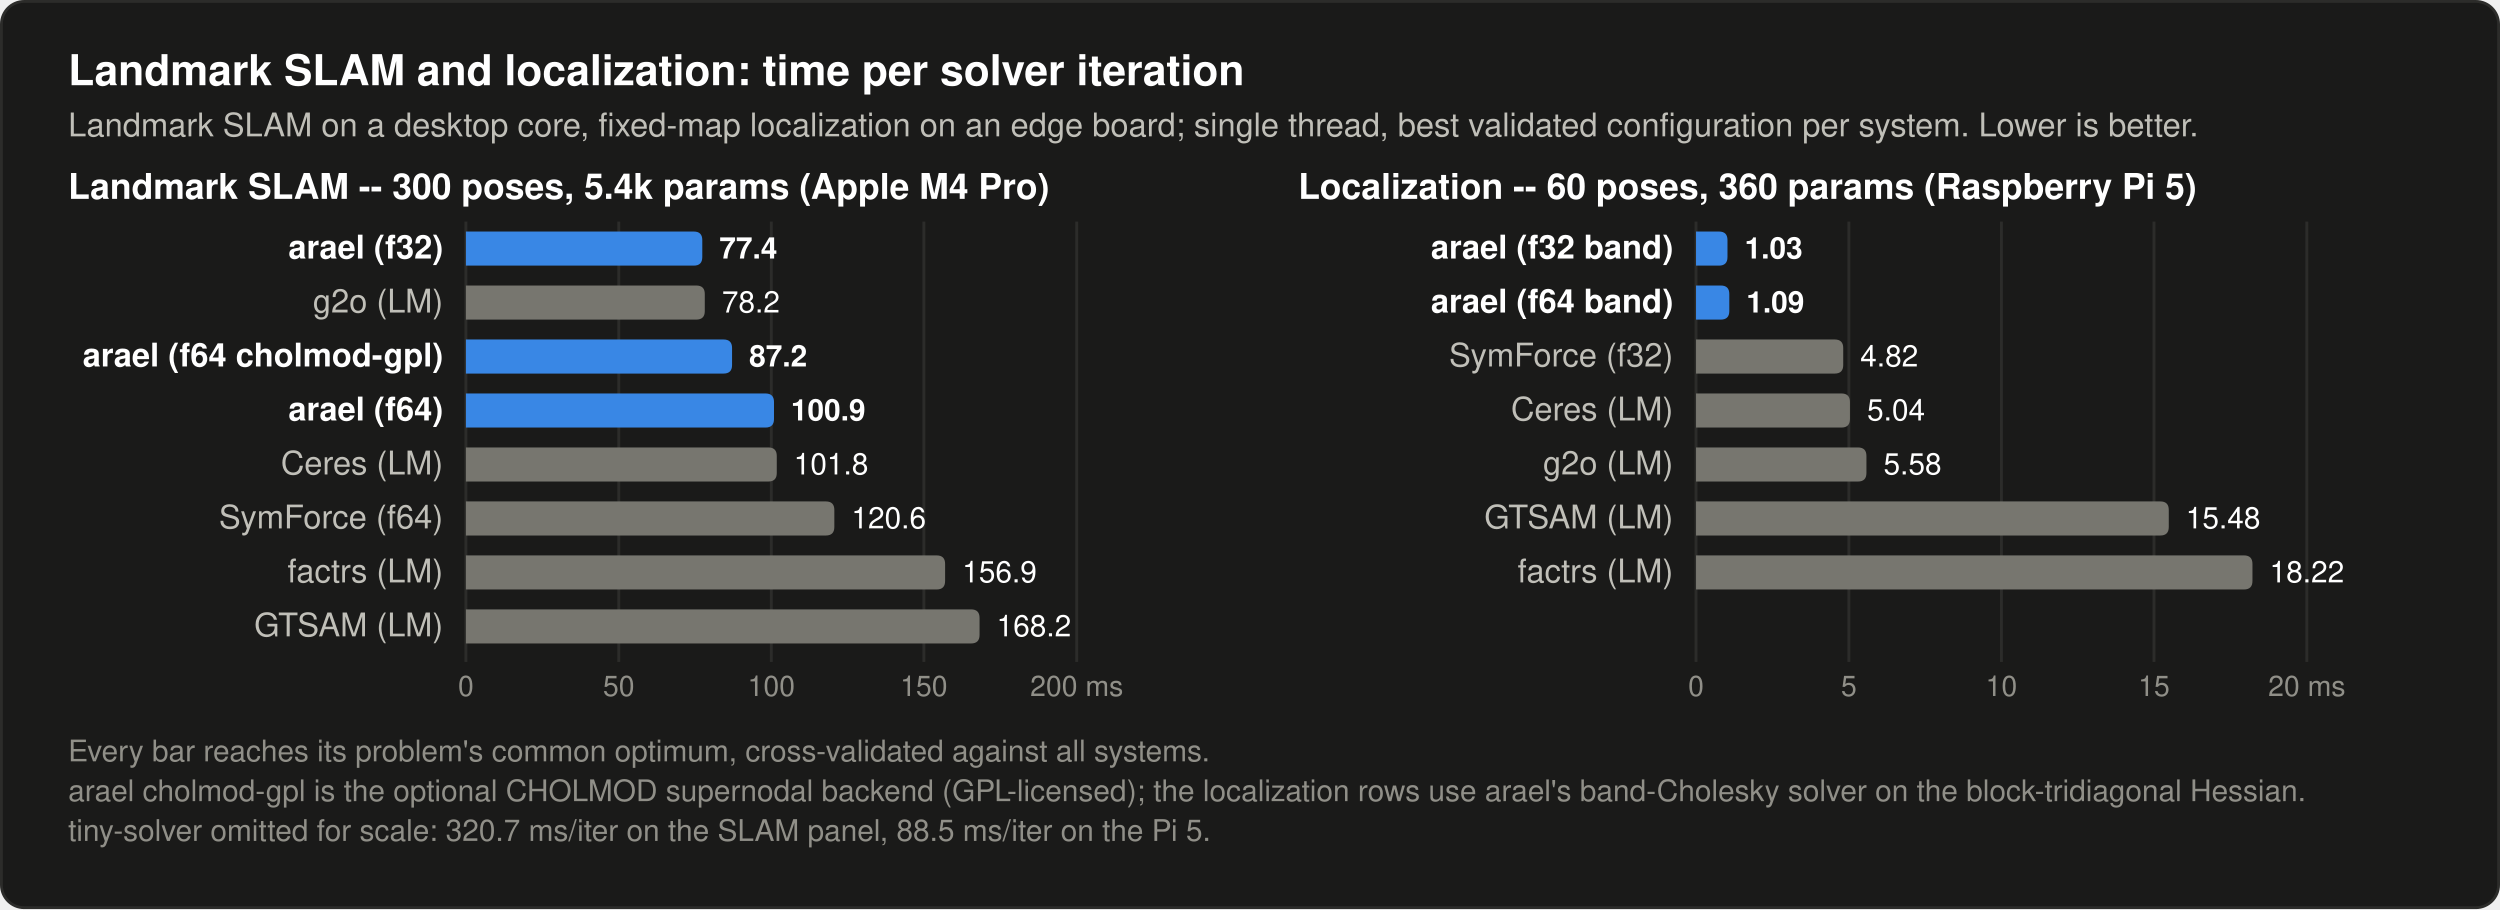
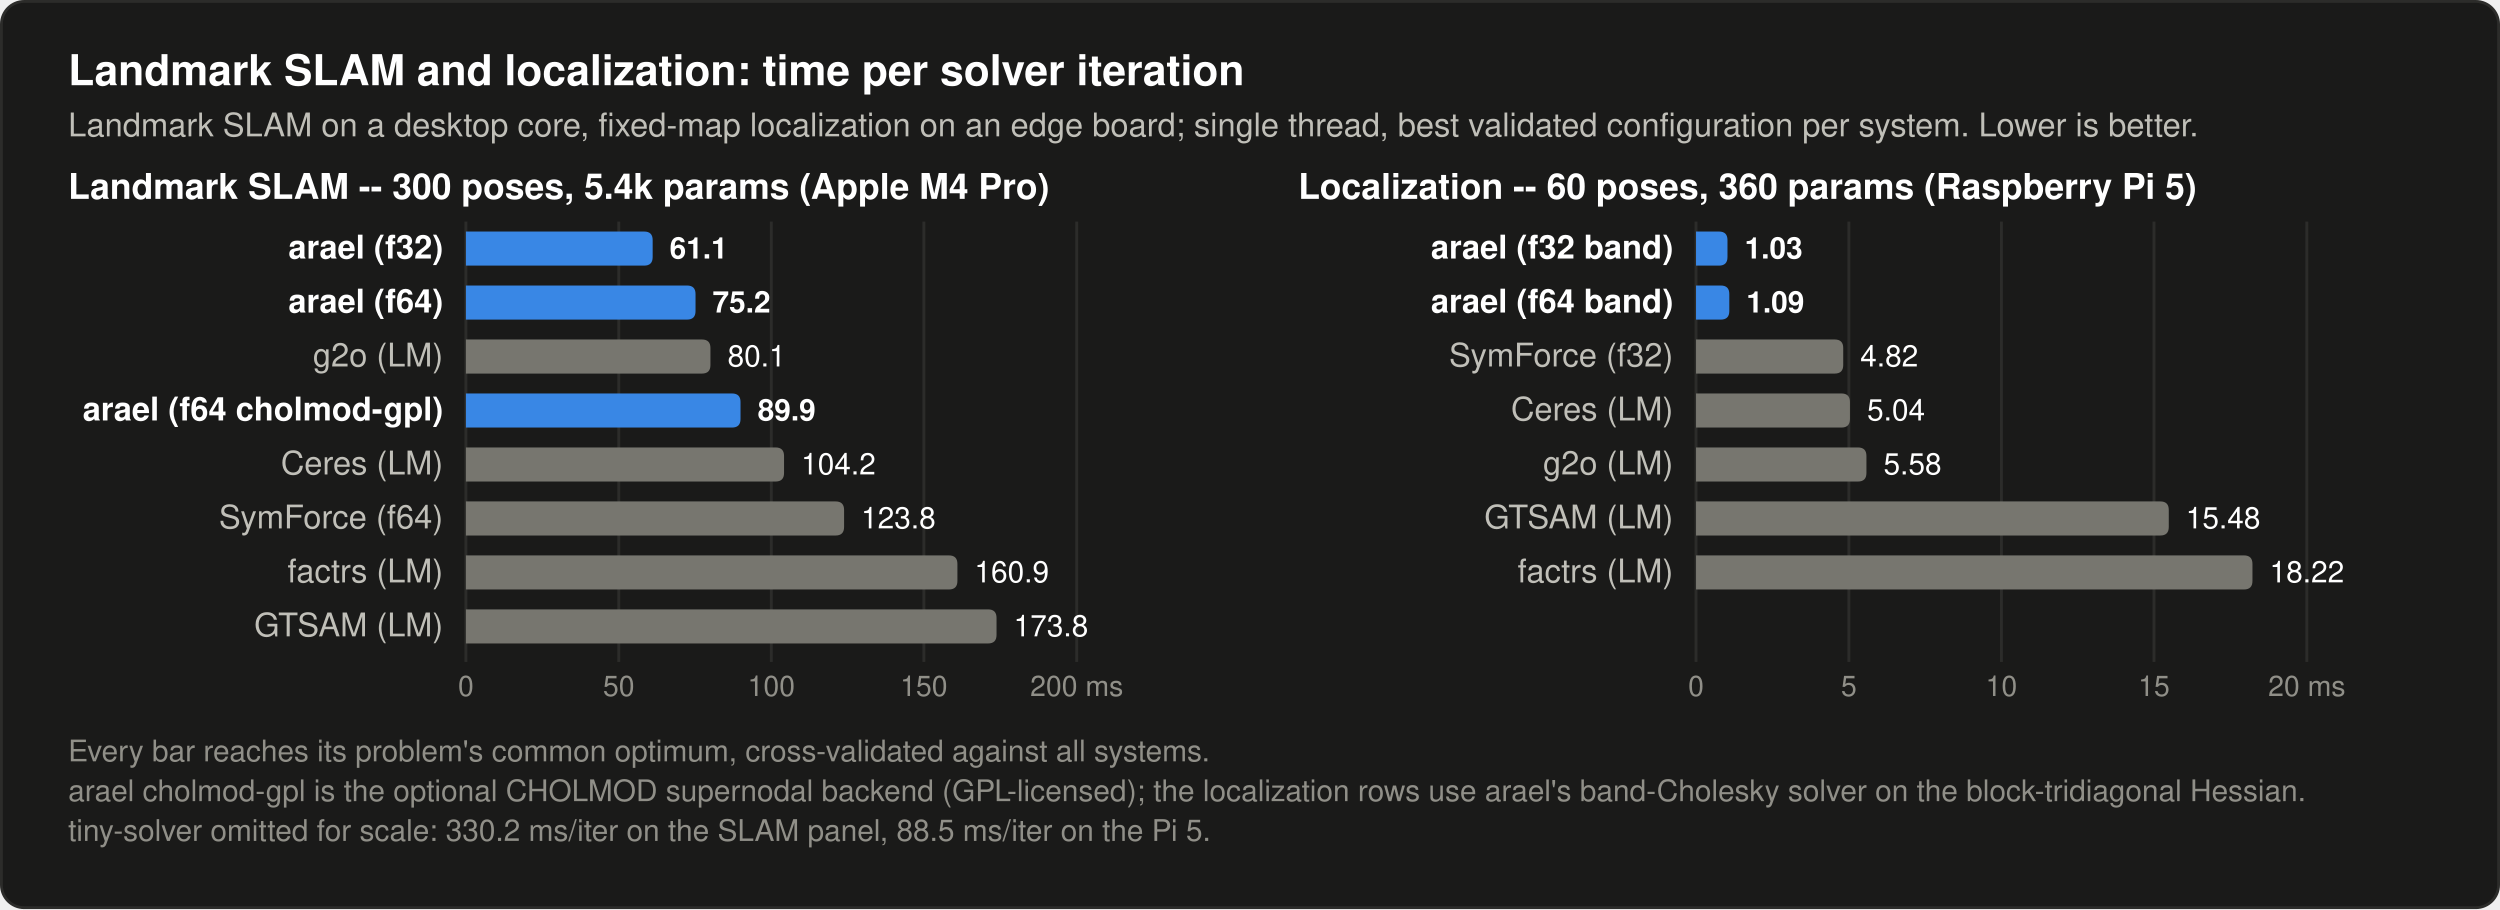
<svg xmlns="http://www.w3.org/2000/svg" width="880" height="320" viewBox="0 0 880 320" font-family="ui-sans-serif, system-ui, -apple-system, 'Segoe UI', Helvetica, Arial, sans-serif">
  <rect x="0.5" y="0.5" width="879" height="319" rx="8" fill="#1a1a19" stroke="#2c2c2a" />
  <text x="24" y="30" font-size="15" font-weight="600" fill="#ffffff">Landmark SLAM and localization: time per solver iteration</text>
  <text x="24" y="48" font-size="11.5" fill="#c0bfb8">Landmark SLAM on a desktop core, fixed-map localization on an edge board; single thread, best validated configuration per system. Lower is better.</text>
  <text x="24" y="70" font-size="12.5" font-weight="600" fill="#ffffff">Landmark SLAM -- 300 poses, 5.4k params (Apple M4 Pro)</text>
  <line x1="164.0" y1="78" x2="164.0" y2="233" stroke="#2c2c2a" stroke-width="1" />
  <text x="164.0" y="245" font-size="10" text-anchor="middle" fill="#908f88">0</text>
  <line x1="217.8" y1="78" x2="217.8" y2="233" stroke="#2c2c2a" stroke-width="1" />
  <text x="217.8" y="245" font-size="10" text-anchor="middle" fill="#908f88">50</text>
  <line x1="271.5" y1="78" x2="271.5" y2="233" stroke="#2c2c2a" stroke-width="1" />
  <text x="271.5" y="245" font-size="10" text-anchor="middle" fill="#908f88">100</text>
  <line x1="325.2" y1="78" x2="325.2" y2="233" stroke="#2c2c2a" stroke-width="1" />
  <text x="325.2" y="245" font-size="10" text-anchor="middle" fill="#908f88">150</text>
  <line x1="379.0" y1="78" x2="379.0" y2="233" stroke="#2c2c2a" stroke-width="1" />
  <text x="379.0" y="245" font-size="10" text-anchor="middle" fill="#908f88">200 ms</text>
  <text x="156" y="91.0" font-size="11.5" text-anchor="end" font-weight="600" fill="#ffffff">arael (f32)</text>
-   <path d="M164,81.5 L244.205,81.5 Q247.205,81.5 247.205,84.5 L247.205,90.5 Q247.205,93.5 244.205,93.5 L164,93.5 Z" fill="#3987e5" />
-   <text x="253.2" y="91.0" font-size="10.5" font-weight="600" fill="#ffffff">77.4</text>
-   <text x="156" y="110.0" font-size="11.5" text-anchor="end" fill="#c0bfb8">g2o (LM)</text>
-   <path d="M164,100.5 L245.087,100.5 Q248.087,100.5 248.087,103.5 L248.087,109.5 Q248.087,112.5 245.087,112.5 L164,112.5 Z" fill="#77766f" />
-   <text x="254.1" y="110.0" font-size="10.5" fill="#ffffff">78.2</text>
-   <text x="156" y="129.0" font-size="11.5" text-anchor="end" font-weight="600" fill="#ffffff">arael (f64 cholmod-gpl)</text>
-   <path d="M164,119.5 L254.686,119.5 Q257.686,119.5 257.686,122.5 L257.686,128.5 Q257.686,131.5 254.686,131.5 L164,131.5 Z" fill="#3987e5" />
-   <text x="263.7" y="129.0" font-size="10.5" font-weight="600" fill="#ffffff">87.2</text>
-   <text x="156" y="148.0" font-size="11.5" text-anchor="end" font-weight="600" fill="#ffffff">arael (f64)</text>
-   <path d="M164,138.5 L269.446,138.5 Q272.446,138.5 272.446,141.5 L272.446,147.5 Q272.446,150.5 269.446,150.5 L164,150.5 Z" fill="#3987e5" />
-   <text x="278.4" y="148.0" font-size="10.5" font-weight="600" fill="#ffffff">100.9</text>
+   <path d="M164,81.5 L226.736,81.5 Q229.736,81.5 229.736,84.5 L229.736,90.5 Q229.736,93.5 226.736,93.5 L164,93.5 Z" fill="#3987e5" />
+   <text x="235.7" y="91.0" font-size="10.5" font-weight="600" fill="#ffffff">61.1</text>
+   <text x="156" y="110.0" font-size="11.5" text-anchor="end" font-weight="600" fill="#ffffff">arael (f64)</text>
+   <path d="M164,100.5 L241.829,100.5 Q244.829,100.5 244.829,103.5 L244.829,109.5 Q244.829,112.5 241.829,112.5 L164,112.5 Z" fill="#3987e5" />
+   <text x="250.8" y="110.0" font-size="10.5" font-weight="600" fill="#ffffff">75.2</text>
+   <text x="156" y="129.0" font-size="11.5" text-anchor="end" fill="#c0bfb8">g2o (LM)</text>
+   <path d="M164,119.5 L247.075,119.5 Q250.075,119.5 250.075,122.5 L250.075,128.5 Q250.075,131.5 247.075,131.5 L164,131.5 Z" fill="#77766f" />
+   <text x="256.1" y="129.0" font-size="10.5" fill="#ffffff">80.1</text>
+   <text x="156" y="148.0" font-size="11.5" text-anchor="end" font-weight="600" fill="#ffffff">arael (f64 cholmod-gpl)</text>
+   <path d="M164,138.5 L257.664,138.5 Q260.664,138.5 260.664,141.5 L260.664,147.5 Q260.664,150.5 257.664,150.5 L164,150.5 Z" fill="#3987e5" />
+   <text x="266.7" y="148.0" font-size="10.5" font-weight="600" fill="#ffffff">89.9</text>
  <text x="156" y="167.0" font-size="11.5" text-anchor="end" fill="#c0bfb8">Ceres (LM)</text>
-   <path d="M164,157.5 L270.424,157.5 Q273.424,157.5 273.424,160.5 L273.424,166.5 Q273.424,169.5 270.424,169.5 L164,169.5 Z" fill="#77766f" />
-   <text x="279.4" y="167.0" font-size="10.5" fill="#ffffff">101.8</text>
+   <path d="M164,157.5 L272.983,157.5 Q275.983,157.5 275.983,160.5 L275.983,166.5 Q275.983,169.5 272.983,169.5 L164,169.5 Z" fill="#77766f" />
+   <text x="282.0" y="167.0" font-size="10.5" fill="#ffffff">104.2</text>
  <text x="156" y="186.0" font-size="11.5" text-anchor="end" fill="#c0bfb8">SymForce (f64)</text>
-   <path d="M164,176.5 L290.688,176.5 Q293.688,176.5 293.688,179.5 L293.688,185.5 Q293.688,188.5 290.688,188.5 L164,188.5 Z" fill="#77766f" />
-   <text x="299.7" y="186.0" font-size="10.5" fill="#ffffff">120.6</text>
+   <path d="M164,176.5 L294.117,176.5 Q297.117,176.5 297.117,179.5 L297.117,185.5 Q297.117,188.5 294.117,188.5 L164,188.5 Z" fill="#77766f" />
+   <text x="303.1" y="186.0" font-size="10.5" fill="#ffffff">123.8</text>
  <text x="156" y="205.0" font-size="11.5" text-anchor="end" fill="#c0bfb8">factrs (LM)</text>
-   <path d="M164,195.5 L329.678,195.5 Q332.678,195.5 332.678,198.5 L332.678,204.5 Q332.678,207.5 329.678,207.5 L164,207.5 Z" fill="#77766f" />
-   <text x="338.7" y="205.0" font-size="10.5" fill="#ffffff">156.9</text>
+   <path d="M164,195.5 L334.01,195.5 Q337.01,195.5 337.01,198.5 L337.01,204.5 Q337.01,207.5 334.01,207.5 L164,207.5 Z" fill="#77766f" />
+   <text x="343.0" y="205.0" font-size="10.5" fill="#ffffff">160.9</text>
  <text x="156" y="224.0" font-size="11.5" text-anchor="end" fill="#c0bfb8">GTSAM (LM)</text>
-   <path d="M164,214.5 L341.804,214.5 Q344.804,214.5 344.804,217.5 L344.804,223.5 Q344.804,226.5 341.804,226.5 L164,226.5 Z" fill="#77766f" />
-   <text x="350.8" y="224.0" font-size="10.5" fill="#ffffff">168.2</text>
+   <path d="M164,214.5 L347.781,214.5 Q350.781,214.5 350.781,217.5 L350.781,223.5 Q350.781,226.5 347.781,226.5 L164,226.5 Z" fill="#77766f" />
+   <text x="356.8" y="224.0" font-size="10.5" fill="#ffffff">173.8</text>
  <text x="457" y="70" font-size="12.5" font-weight="600" fill="#ffffff">Localization -- 60 poses, 360 params (Raspberry Pi 5)</text>
  <line x1="597.0" y1="78" x2="597.0" y2="233" stroke="#2c2c2a" stroke-width="1" />
  <text x="597.0" y="245" font-size="10" text-anchor="middle" fill="#908f88">0</text>
  <line x1="650.8" y1="78" x2="650.8" y2="233" stroke="#2c2c2a" stroke-width="1" />
  <text x="650.8" y="245" font-size="10" text-anchor="middle" fill="#908f88">5</text>
  <line x1="704.5" y1="78" x2="704.5" y2="233" stroke="#2c2c2a" stroke-width="1" />
  <text x="704.5" y="245" font-size="10" text-anchor="middle" fill="#908f88">10</text>
  <line x1="758.2" y1="78" x2="758.2" y2="233" stroke="#2c2c2a" stroke-width="1" />
  <text x="758.2" y="245" font-size="10" text-anchor="middle" fill="#908f88">15</text>
  <line x1="812.0" y1="78" x2="812.0" y2="233" stroke="#2c2c2a" stroke-width="1" />
  <text x="812.0" y="245" font-size="10" text-anchor="middle" fill="#908f88">20 ms</text>
  <text x="589" y="91.0" font-size="11.5" text-anchor="end" font-weight="600" fill="#ffffff">arael (f32 band)</text>
  <path d="M597,81.5 L605.072,81.5 Q608.072,81.5 608.072,84.5 L608.072,90.5 Q608.072,93.5 605.072,93.5 L597,93.5 Z" fill="#3987e5" />
  <text x="614.1" y="91.0" font-size="10.5" font-weight="600" fill="#ffffff">1.03</text>
  <text x="589" y="110.0" font-size="11.5" text-anchor="end" font-weight="600" fill="#ffffff">arael (f64 band)</text>
  <path d="M597,100.5 L605.717,100.5 Q608.717,100.5 608.717,103.5 L608.717,109.5 Q608.717,112.5 605.717,112.5 L597,112.5 Z" fill="#3987e5" />
  <text x="614.7" y="110.0" font-size="10.5" font-weight="600" fill="#ffffff">1.09</text>
  <text x="589" y="129.0" font-size="11.5" text-anchor="end" fill="#c0bfb8">SymForce (f32)</text>
  <path d="M597,119.5 L645.815,119.5 Q648.815,119.5 648.815,122.5 L648.815,128.5 Q648.815,131.5 645.815,131.5 L597,131.5 Z" fill="#77766f" />
  <text x="654.8" y="129.0" font-size="10.5" fill="#ffffff">4.82</text>
  <text x="589" y="148.0" font-size="11.5" text-anchor="end" fill="#c0bfb8">Ceres (LM)</text>
  <path d="M597,138.5 L648.18,138.5 Q651.18,138.5 651.18,141.5 L651.18,147.5 Q651.18,150.5 648.18,150.5 L597,150.5 Z" fill="#77766f" />
  <text x="657.2" y="148.0" font-size="10.5" fill="#ffffff">5.04</text>
  <text x="589" y="167.0" font-size="11.5" text-anchor="end" fill="#c0bfb8">g2o (LM)</text>
  <path d="M597,157.5 L653.985,157.5 Q656.985,157.5 656.985,160.5 L656.985,166.5 Q656.985,169.5 653.985,169.5 L597,169.5 Z" fill="#77766f" />
  <text x="663.0" y="167.0" font-size="10.5" fill="#ffffff">5.58</text>
  <text x="589" y="186.0" font-size="11.5" text-anchor="end" fill="#c0bfb8">GTSAM (LM)</text>
  <path d="M597,176.5 L760.41,176.5 Q763.41,176.5 763.41,179.5 L763.41,185.5 Q763.41,188.5 760.41,188.5 L597,188.5 Z" fill="#77766f" />
  <text x="769.4" y="186.0" font-size="10.5" fill="#ffffff">15.48</text>
  <text x="589" y="205.0" font-size="11.5" text-anchor="end" fill="#c0bfb8">factrs (LM)</text>
  <path d="M597,195.5 L789.865,195.5 Q792.865,195.5 792.865,198.5 L792.865,204.5 Q792.865,207.5 789.865,207.5 L597,207.5 Z" fill="#77766f" />
  <text x="798.9" y="205.0" font-size="10.5" fill="#ffffff">18.22</text>
  <text x="24" y="268" font-size="10.5" fill="#908f88">Every bar reaches its problem's common optimum, cross-validated against all systems.</text>
  <text x="24" y="282" font-size="10.5" fill="#908f88">arael cholmod-gpl is the optional CHOLMOD supernodal backend (GPL-licensed); the localization rows use arael's band-Cholesky solver on the block-tridiagonal Hessian.</text>
-   <text x="24" y="296" font-size="10.5" fill="#908f88">tiny-solver omitted for scale: 320.7 ms/iter on the SLAM panel, 88.5 ms/iter on the Pi 5.</text>
+   <text x="24" y="296" font-size="10.5" fill="#908f88">tiny-solver omitted for scale: 330.2 ms/iter on the SLAM panel, 88.5 ms/iter on the Pi 5.</text>
</svg>
